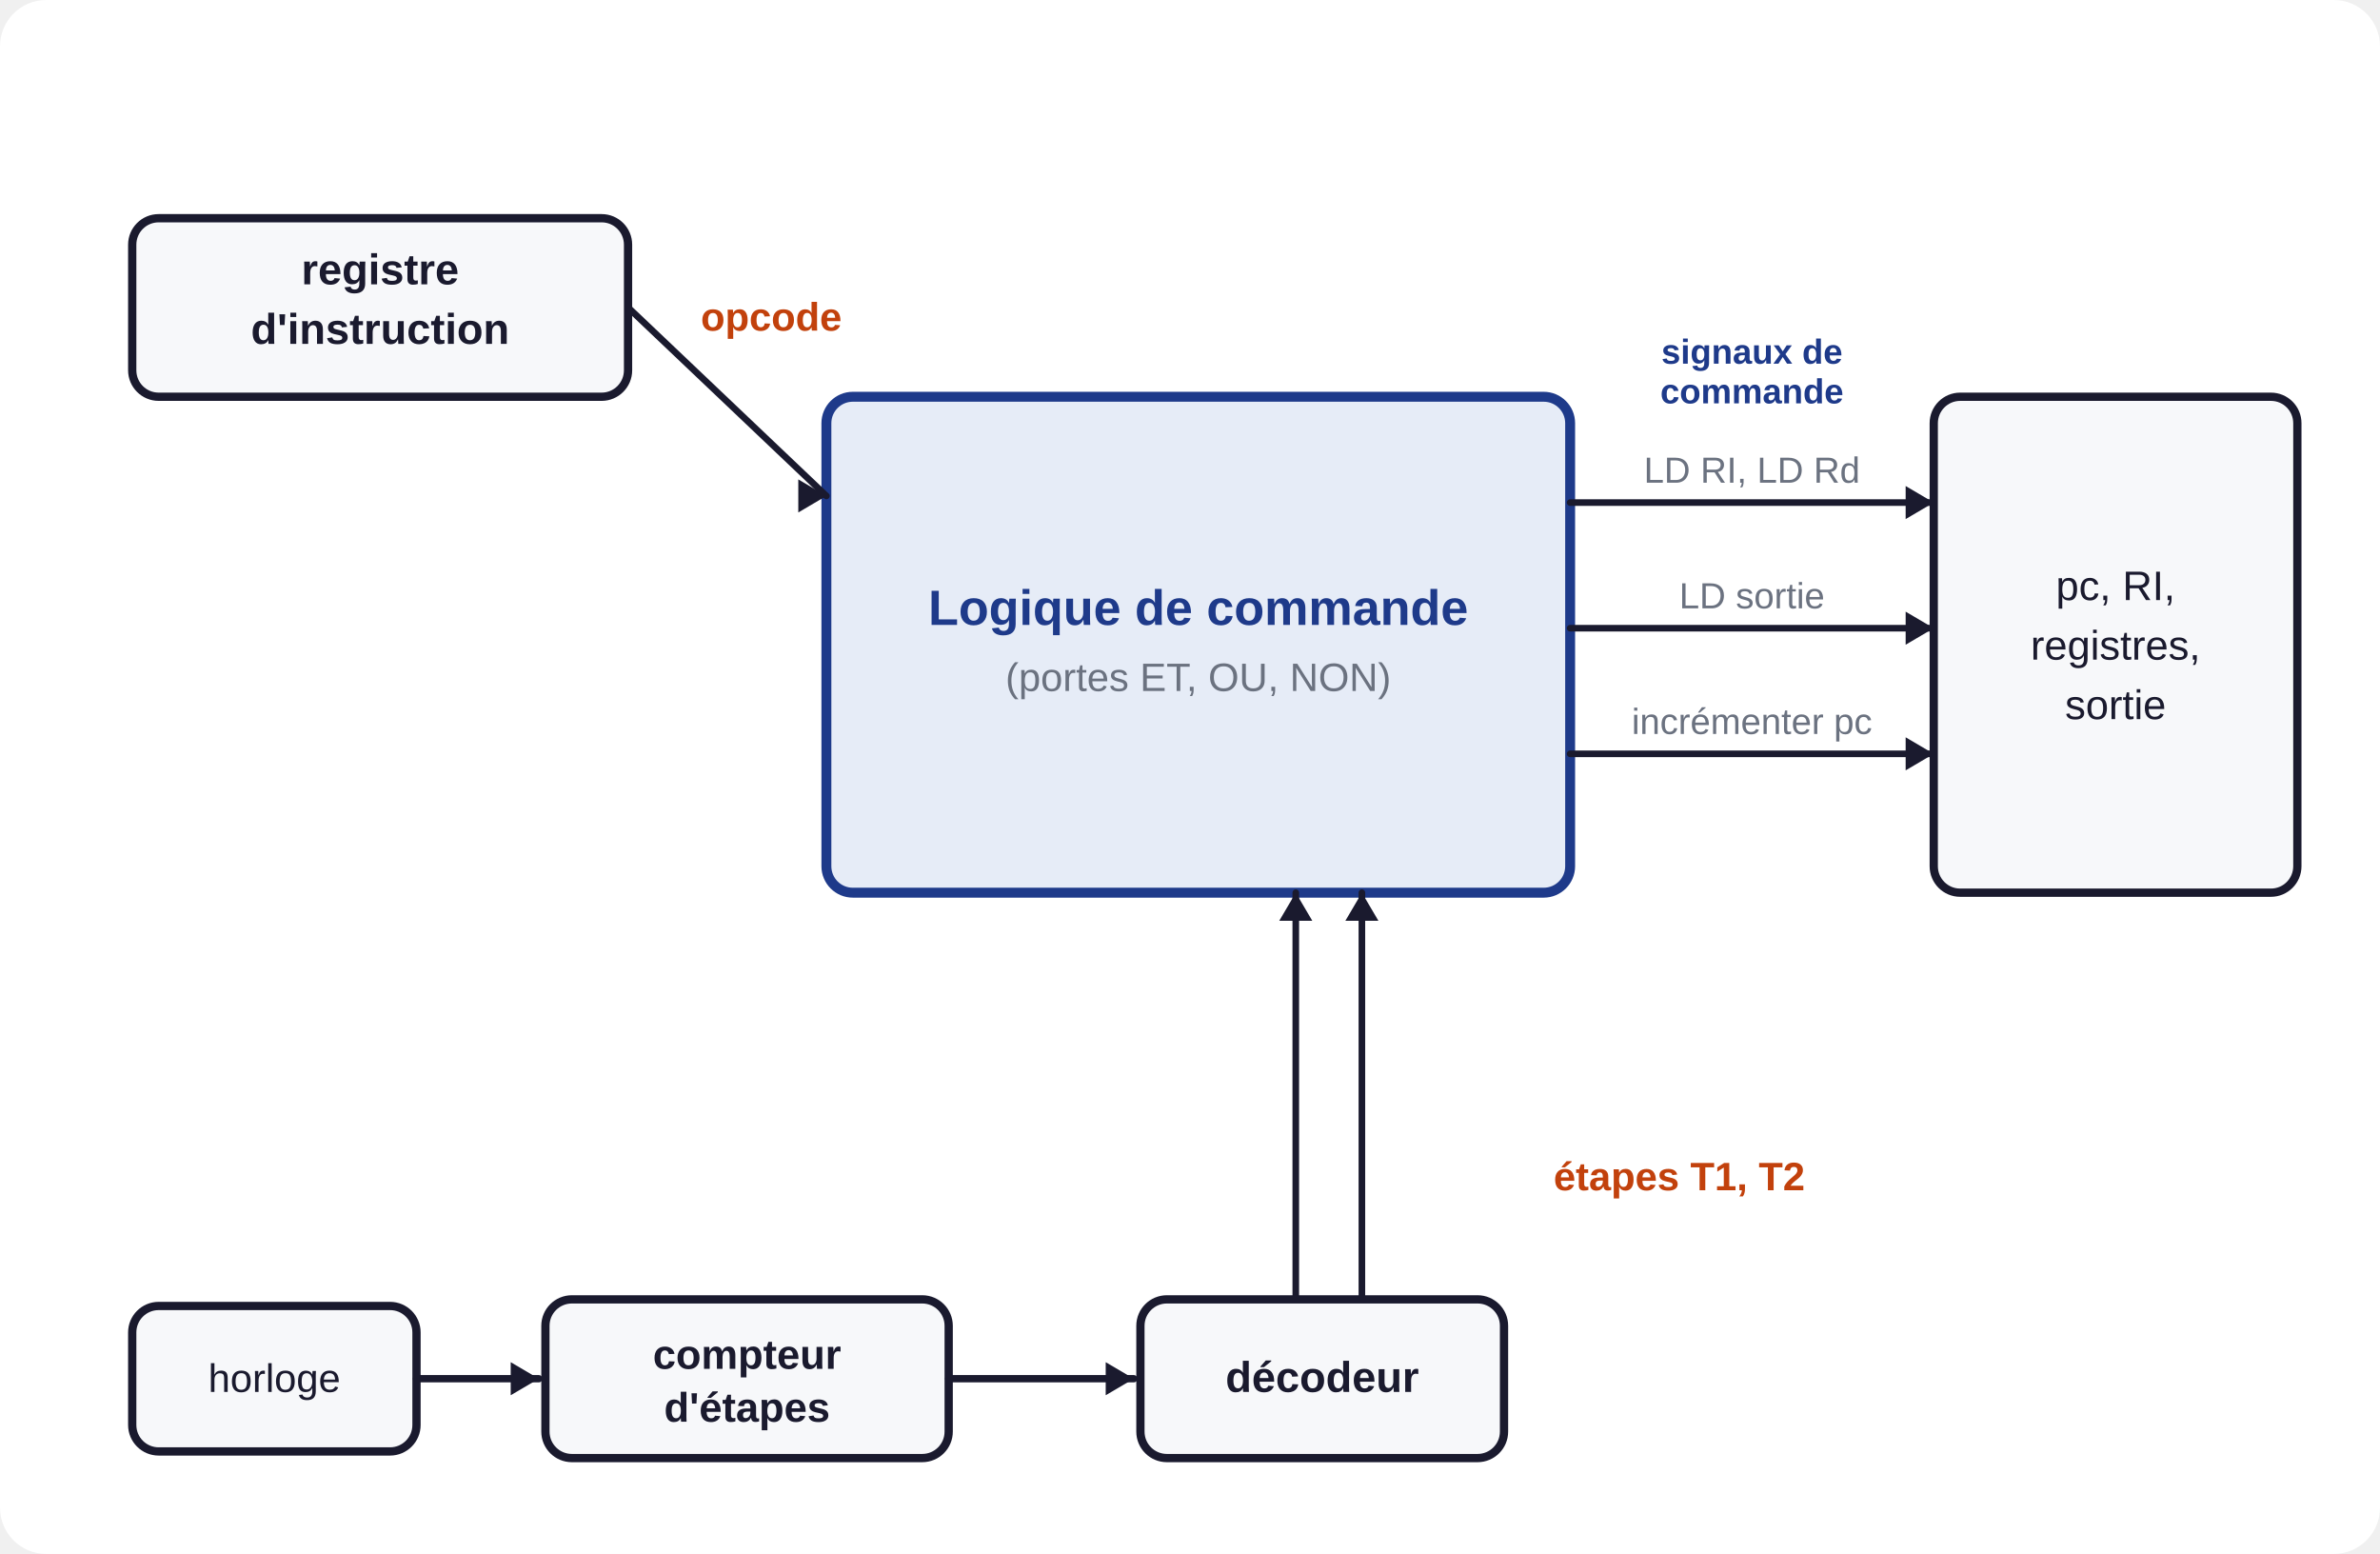
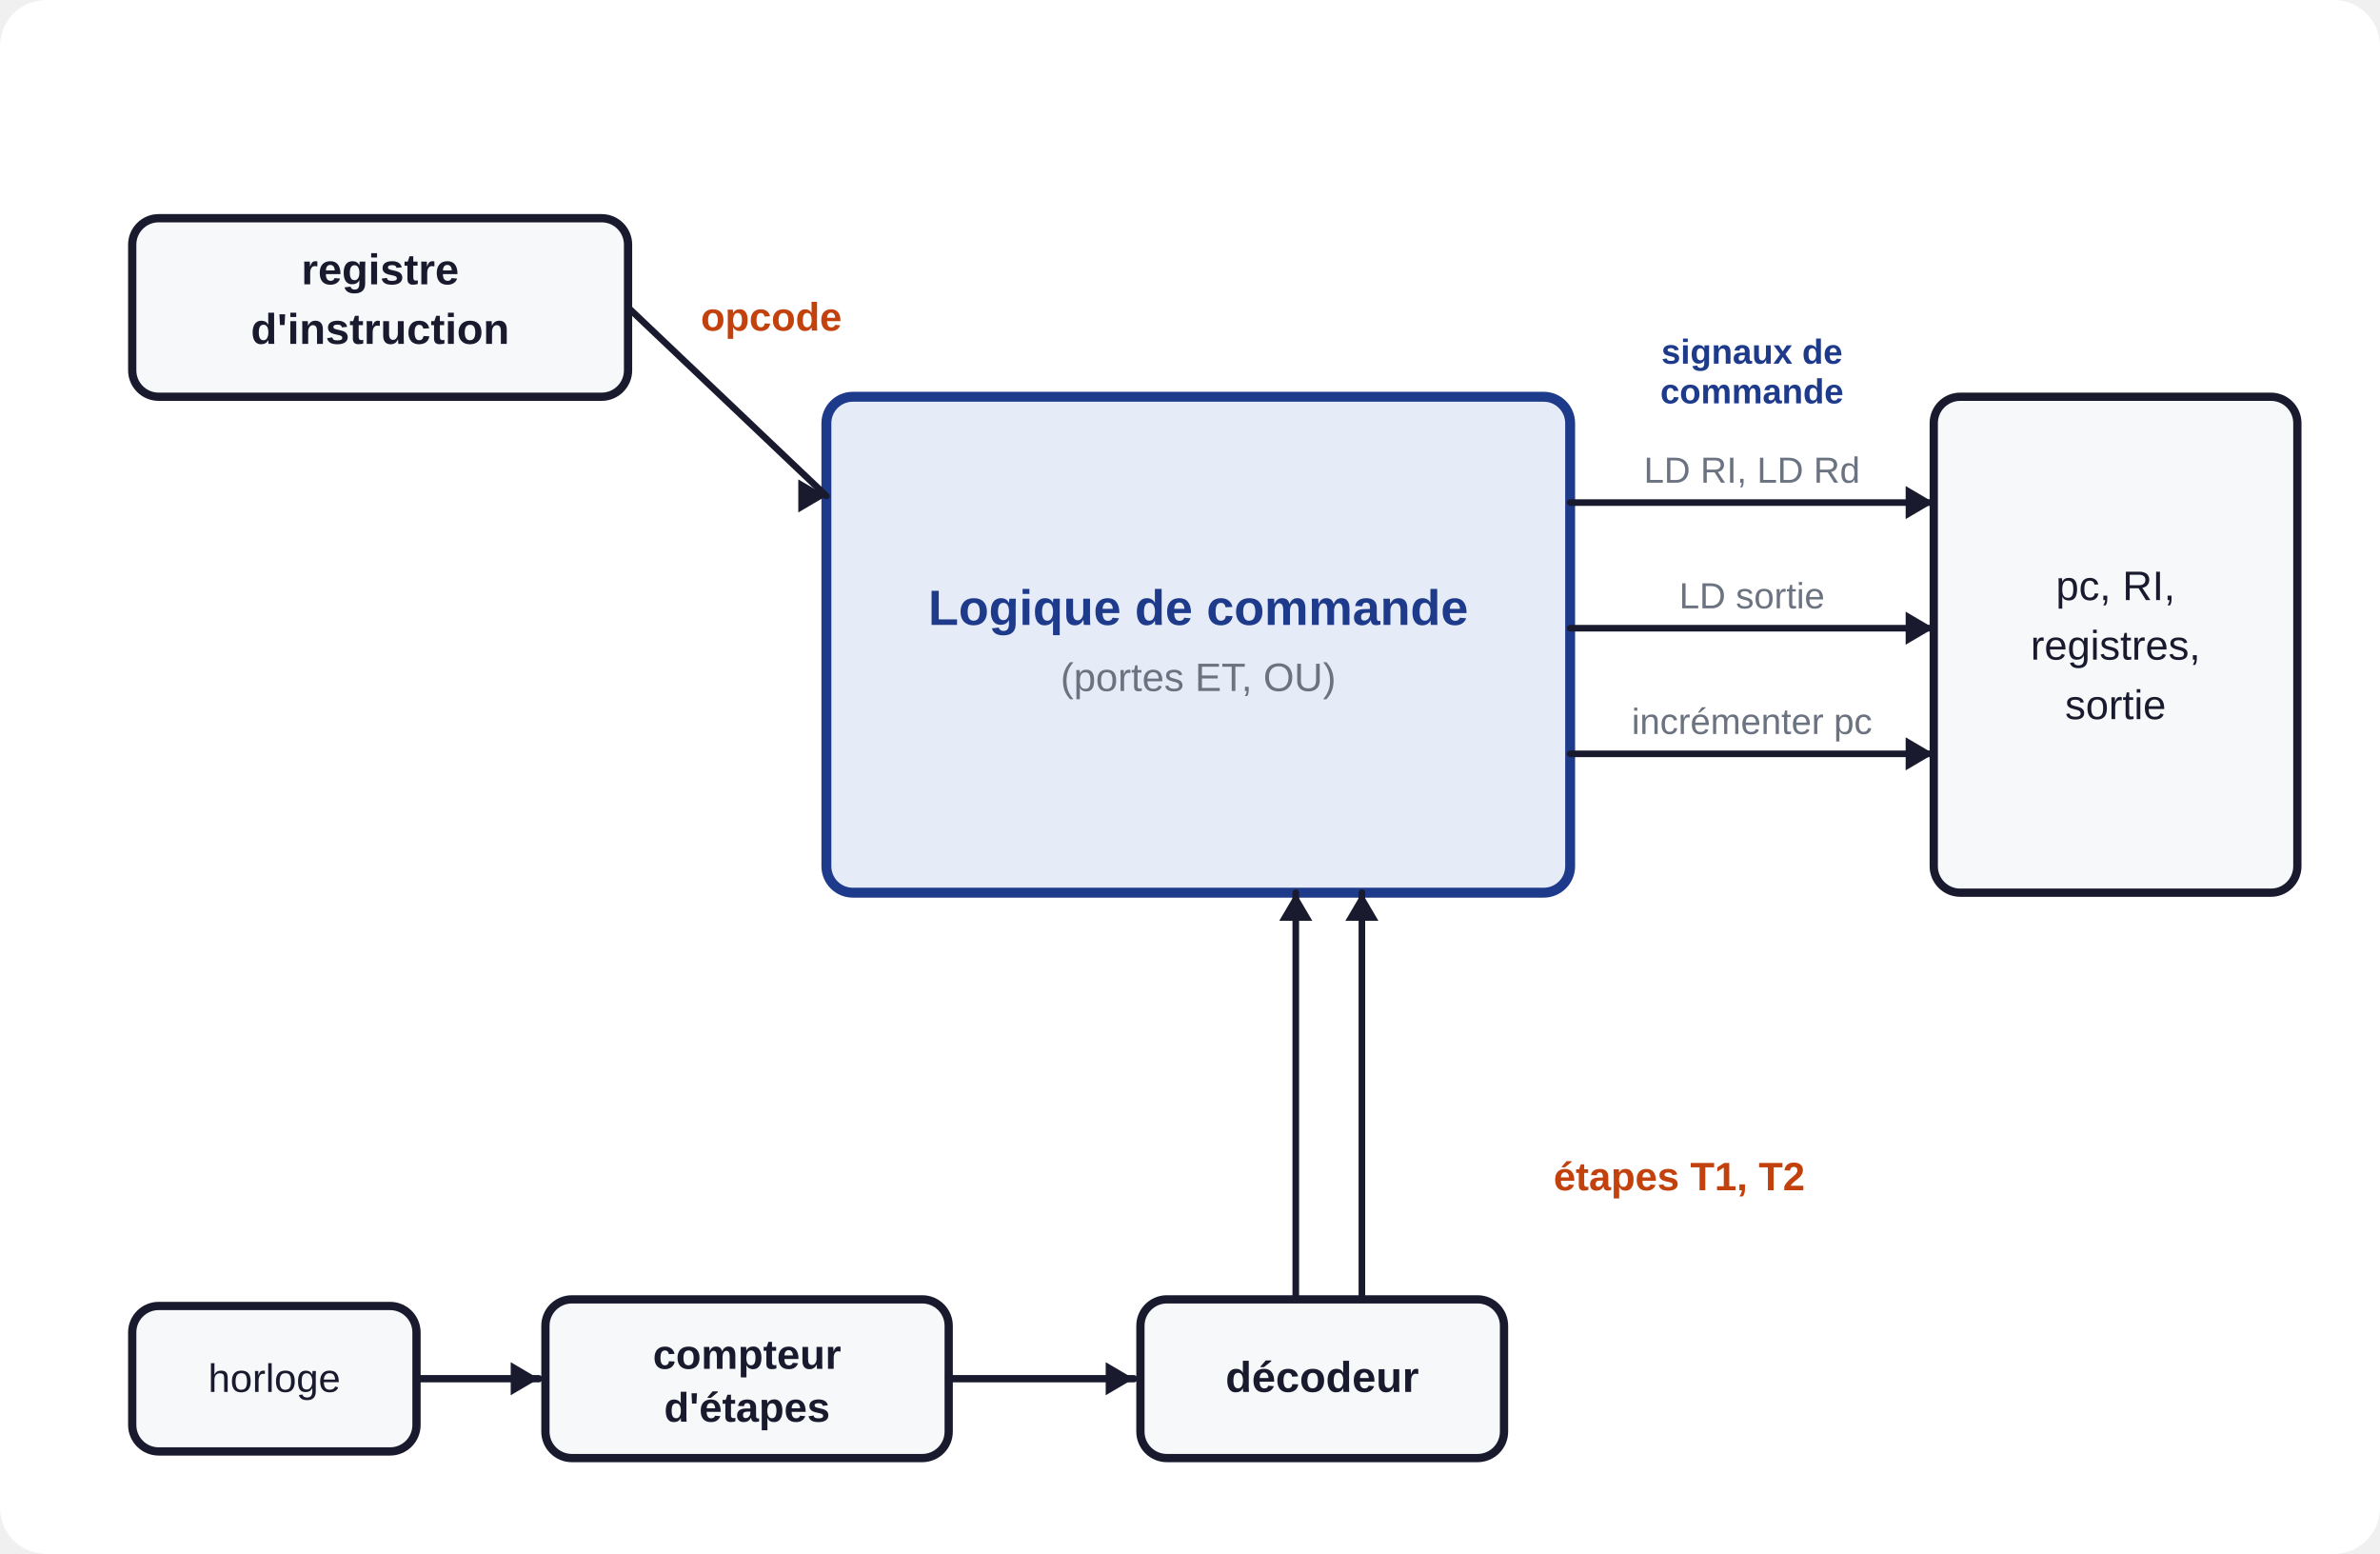
<svg xmlns="http://www.w3.org/2000/svg" viewBox="0 0 720 470">
  <rect width="720" height="470" rx="14" fill="white" />
  <rect x="40" y="66" width="150" height="54" rx="8" fill="#f7f8fa" stroke="#1a1a2e" stroke-width="2.5" />
  <text x="115" y="86" font-family="Segoe UI,Arial,sans-serif" font-size="13" fill="#1a1a2e" text-anchor="middle" font-weight="600">registre</text>
  <text x="115" y="104" font-family="Segoe UI,Arial,sans-serif" font-size="13" fill="#1a1a2e" text-anchor="middle" font-weight="600">d'instruction</text>
  <rect x="250" y="120" width="225" height="150" rx="8" fill="#e6ecf7" stroke="#1e3a8a" stroke-width="3" />
  <text x="362.5" y="189.0" font-family="Segoe UI,Arial,sans-serif" font-size="15" fill="#1e3a8a" text-anchor="middle" font-weight="700">Logique de commande</text>
-   <text x="362.5" y="209.0" font-family="Segoe UI,Arial,sans-serif" font-size="12" fill="#6b7280" text-anchor="middle" font-weight="400">(portes ET, OU, NON)</text>
+   <text x="362.5" y="209.0" font-family="Segoe UI,Arial,sans-serif" font-size="12" fill="#6b7280" text-anchor="middle" font-weight="400">(portes ET, OU)</text>
  <line x1="190" y1="93" x2="250" y2="150" stroke="#1a1a2e" stroke-width="2" stroke-linecap="round" />
  <path d="M250,150 l-8.5,-5 l0,10 z" fill="#1a1a2e" />
  <text x="212" y="100" font-family="Segoe UI,Arial,sans-serif" font-size="12" fill="#c2410c" text-anchor="start" font-weight="600">opcode</text>
  <rect x="585" y="120" width="110" height="150" rx="8" fill="#f7f8fa" stroke="#1a1a2e" stroke-width="2.5" />
  <text x="640" y="181.5" font-family="Segoe UI,Arial,sans-serif" font-size="12.5" fill="#1a1a2e" text-anchor="middle" font-weight="400">pc, RI,</text>
  <text x="640" y="199.5" font-family="Segoe UI,Arial,sans-serif" font-size="12.5" fill="#1a1a2e" text-anchor="middle" font-weight="400">registres,</text>
  <text x="640" y="217.5" font-family="Segoe UI,Arial,sans-serif" font-size="12.5" fill="#1a1a2e" text-anchor="middle" font-weight="400">sortie</text>
  <line x1="475" y1="152" x2="585" y2="152" stroke="#1a1a2e" stroke-width="2" stroke-linecap="round" />
  <path d="M585,152 l-8.5,-5 l0,10 z" fill="#1a1a2e" />
  <text x="530.0" y="146" font-family="Segoe UI,Arial,sans-serif" font-size="11" fill="#6b7280" text-anchor="middle" font-weight="400">LD RI, LD Rd</text>
  <line x1="475" y1="190" x2="585" y2="190" stroke="#1a1a2e" stroke-width="2" stroke-linecap="round" />
  <path d="M585,190 l-8.5,-5 l0,10 z" fill="#1a1a2e" />
  <text x="530.0" y="184" font-family="Segoe UI,Arial,sans-serif" font-size="11" fill="#6b7280" text-anchor="middle" font-weight="400">LD sortie</text>
  <line x1="475" y1="228" x2="585" y2="228" stroke="#1a1a2e" stroke-width="2" stroke-linecap="round" />
  <path d="M585,228 l-8.5,-5 l0,10 z" fill="#1a1a2e" />
  <text x="530.0" y="222" font-family="Segoe UI,Arial,sans-serif" font-size="11" fill="#6b7280" text-anchor="middle" font-weight="400">incrémenter pc</text>
  <text x="530.0" y="110" font-family="Segoe UI,Arial,sans-serif" font-size="10.5" fill="#1e3a8a" text-anchor="middle" font-weight="600">signaux de</text>
  <text x="530.0" y="122" font-family="Segoe UI,Arial,sans-serif" font-size="10.5" fill="#1e3a8a" text-anchor="middle" font-weight="600">commande</text>
  <rect x="40" y="395" width="86" height="44" rx="8" fill="#f7f8fa" stroke="#1a1a2e" stroke-width="2.5" />
  <text x="83" y="421" font-family="Segoe UI,Arial,sans-serif" font-size="12" fill="#1a1a2e" text-anchor="middle" font-weight="400">horloge</text>
  <line x1="126" y1="417" x2="163" y2="417" stroke="#1a1a2e" stroke-width="2.2" stroke-linecap="round" />
  <path d="M163,417 l-8.5,-5 l0,10 z" fill="#1a1a2e" />
  <rect x="165" y="393" width="122" height="48" rx="8" fill="#f7f8fa" stroke="#1a1a2e" stroke-width="2.5" />
  <text x="226" y="414" font-family="Segoe UI,Arial,sans-serif" font-size="12.5" fill="#1a1a2e" text-anchor="middle" font-weight="600">compteur</text>
  <text x="226" y="430" font-family="Segoe UI,Arial,sans-serif" font-size="12.5" fill="#1a1a2e" text-anchor="middle" font-weight="600">d'étapes</text>
  <line x1="287" y1="417" x2="343" y2="417" stroke="#1a1a2e" stroke-width="2.2" stroke-linecap="round" />
  <path d="M343,417 l-8.5,-5 l0,10 z" fill="#1a1a2e" />
  <rect x="345" y="393" width="110" height="48" rx="8" fill="#f7f8fa" stroke="#1a1a2e" stroke-width="2.5" />
  <text x="400" y="421" font-family="Segoe UI,Arial,sans-serif" font-size="13" fill="#1a1a2e" text-anchor="middle" font-weight="600">décodeur</text>
  <line x1="392" y1="393" x2="392" y2="270" stroke="#1a1a2e" stroke-width="2" stroke-linecap="round" />
  <path d="M392,270 l-5,8.5 l10,0 z" fill="#1a1a2e" />
  <line x1="412" y1="393" x2="412" y2="270" stroke="#1a1a2e" stroke-width="2" stroke-linecap="round" />
  <path d="M412,270 l-5,8.5 l10,0 z" fill="#1a1a2e" />
  <text x="470" y="360" font-family="Segoe UI,Arial,sans-serif" font-size="12" fill="#c2410c" text-anchor="start" font-weight="600">étapes T1, T2</text>
</svg>
